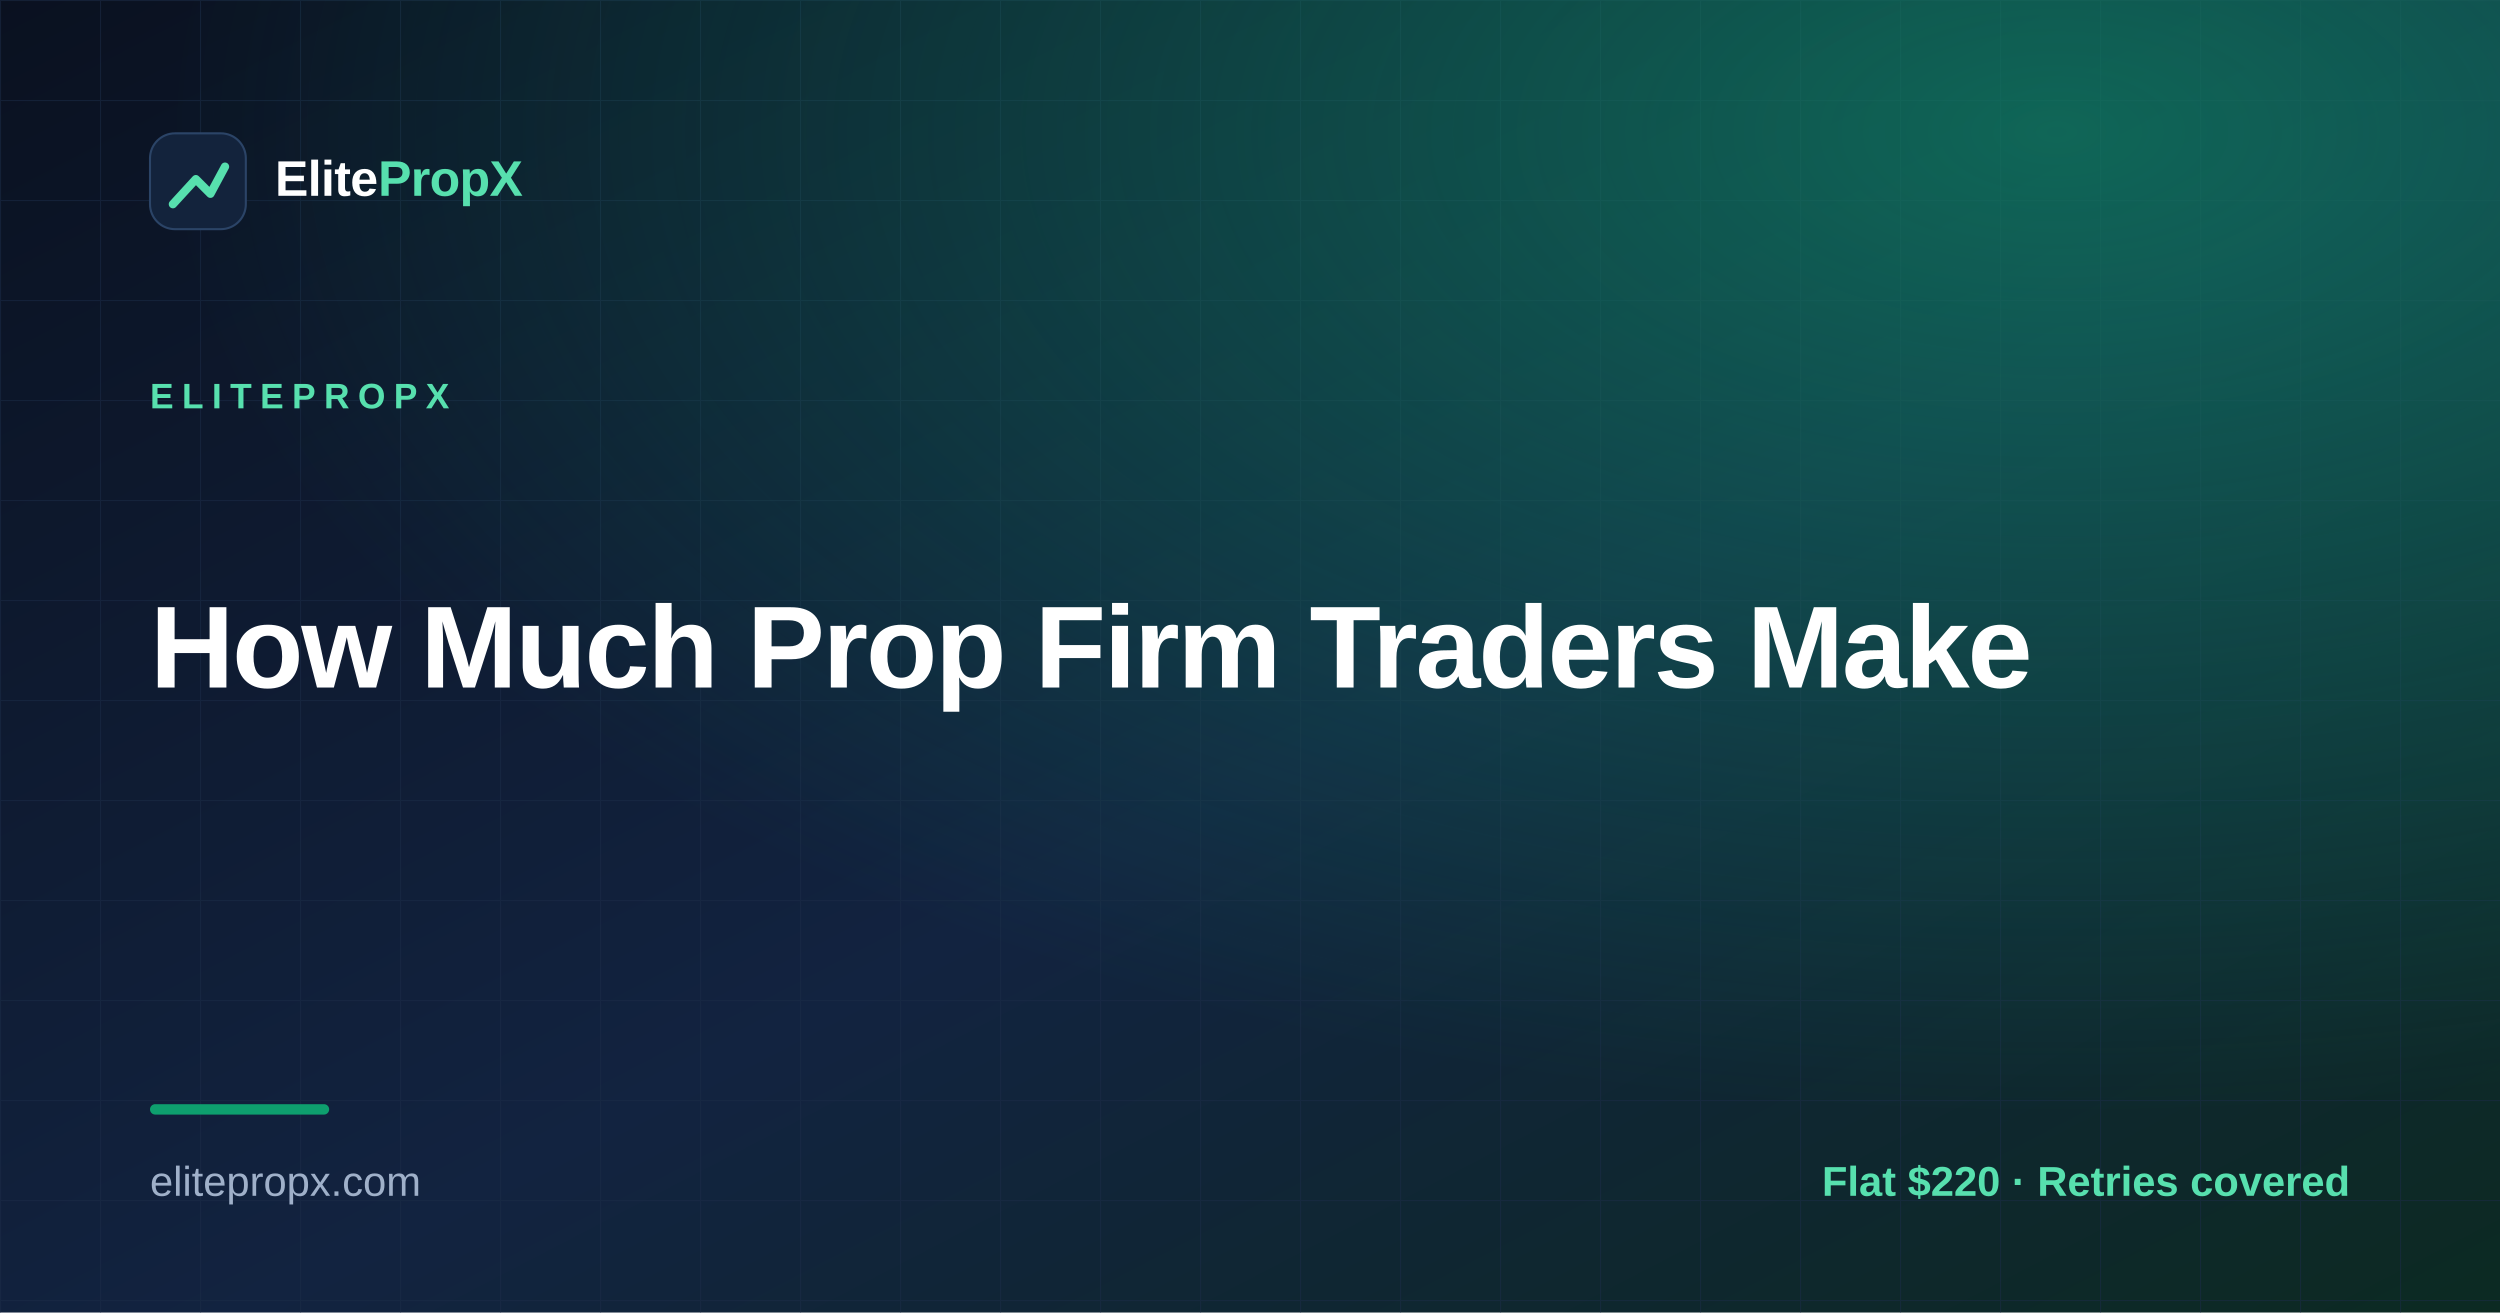
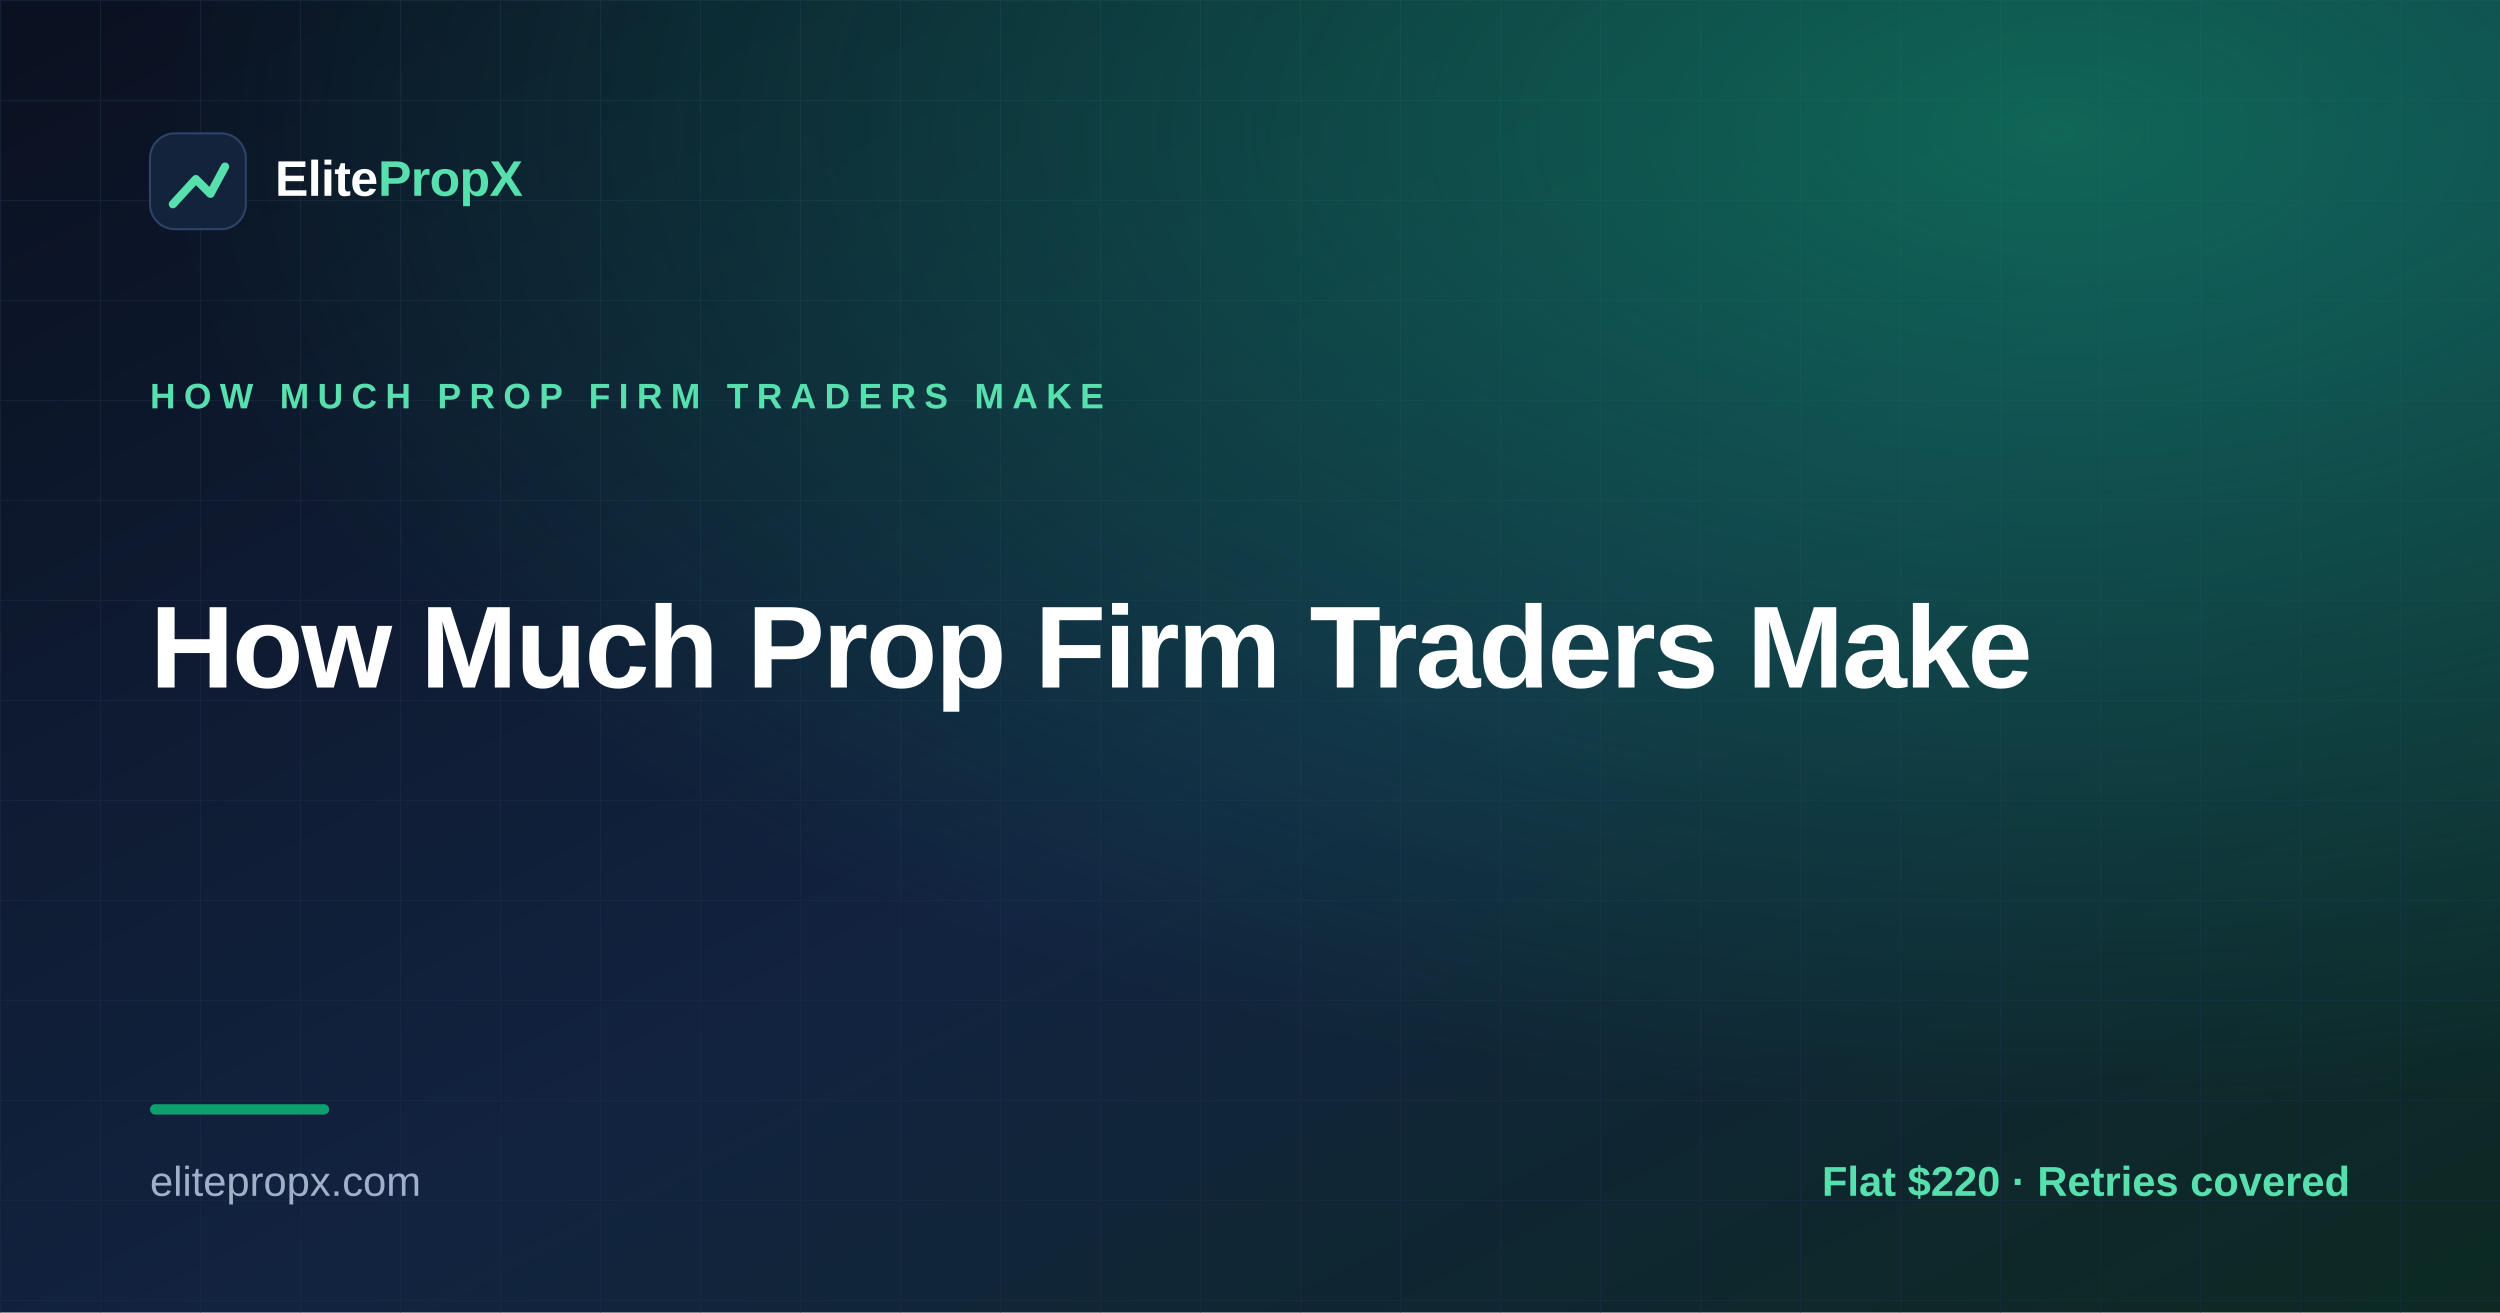
<svg xmlns="http://www.w3.org/2000/svg" width="1200" height="630" viewBox="0 0 1200 630" role="img" aria-label="How Much Prop Firm Traders Make" font-family="Arial, Helvetica, 'Segoe UI', sans-serif">
  <defs>
    <linearGradient id="bg" x1="0" y1="0" x2="1" y2="1">
      <stop offset="0" stop-color="#0a1120" />
      <stop offset="0.55" stop-color="#122340" />
      <stop offset="1" stop-color="#0c2a22" />
    </linearGradient>
    <radialGradient id="glow" cx="0.82" cy="0.1" r="0.75">
      <stop offset="0" stop-color="#0e9f6e" stop-opacity="0.55" />
      <stop offset="1" stop-color="#0e9f6e" stop-opacity="0" />
    </radialGradient>
    <pattern id="ogg" width="48" height="48" patternUnits="userSpaceOnUse">
      <path d="M 48 0 L 0 0 0 48" fill="none" stroke="#1b2c47" stroke-width="1" />
    </pattern>
  </defs>
  <rect width="1200" height="630" fill="url(#bg)" />
  <rect width="1200" height="630" fill="url(#ogg)" opacity="0.55" />
  <rect width="1200" height="630" fill="url(#glow)" />
  <g transform="translate(72,64)">
    <rect width="46" height="46" rx="12" fill="#13233c" stroke="#2b4467" />
    <path d="M11 34 L22 22 L29 29 L36 16" fill="none" stroke="#57e0ae" stroke-width="4" stroke-linecap="round" stroke-linejoin="round" />
  </g>
  <text x="132" y="94" font-family="Arial, Helvetica, 'Segoe UI', sans-serif" font-size="24" font-weight="800" fill="#ffffff" letter-spacing="-0.3">Elite<tspan fill="#57e0ae">PropX</tspan>
  </text>
-   <text x="72" y="196" font-family="Arial, Helvetica, 'Segoe UI', sans-serif" font-size="17" font-weight="800" fill="#57e0ae" letter-spacing="4">ELITEPROPX</text>
+   <text x="72" y="196" font-family="Arial, Helvetica, 'Segoe UI', sans-serif" font-size="17" font-weight="800" fill="#57e0ae" letter-spacing="4">HOW MUCH PROP FIRM TRADERS MAKE</text>
  <text x="72" y="330" font-family="Arial, Helvetica, 'Segoe UI', sans-serif" font-size="56" font-weight="800" fill="#ffffff" letter-spacing="-1">How Much Prop Firm Traders Make</text>
  <rect x="72" y="530" width="86" height="5" rx="2.5" fill="#0e9f6e" />
  <text x="72" y="574" font-family="Arial, Helvetica, 'Segoe UI', sans-serif" font-size="20" fill="#9fb0c9">elitepropx.com</text>
  <text x="1128" y="574" font-family="Arial, Helvetica, 'Segoe UI', sans-serif" font-size="20" font-weight="700" fill="#57e0ae" text-anchor="end">Flat $220 · Retries covered</text>
</svg>
